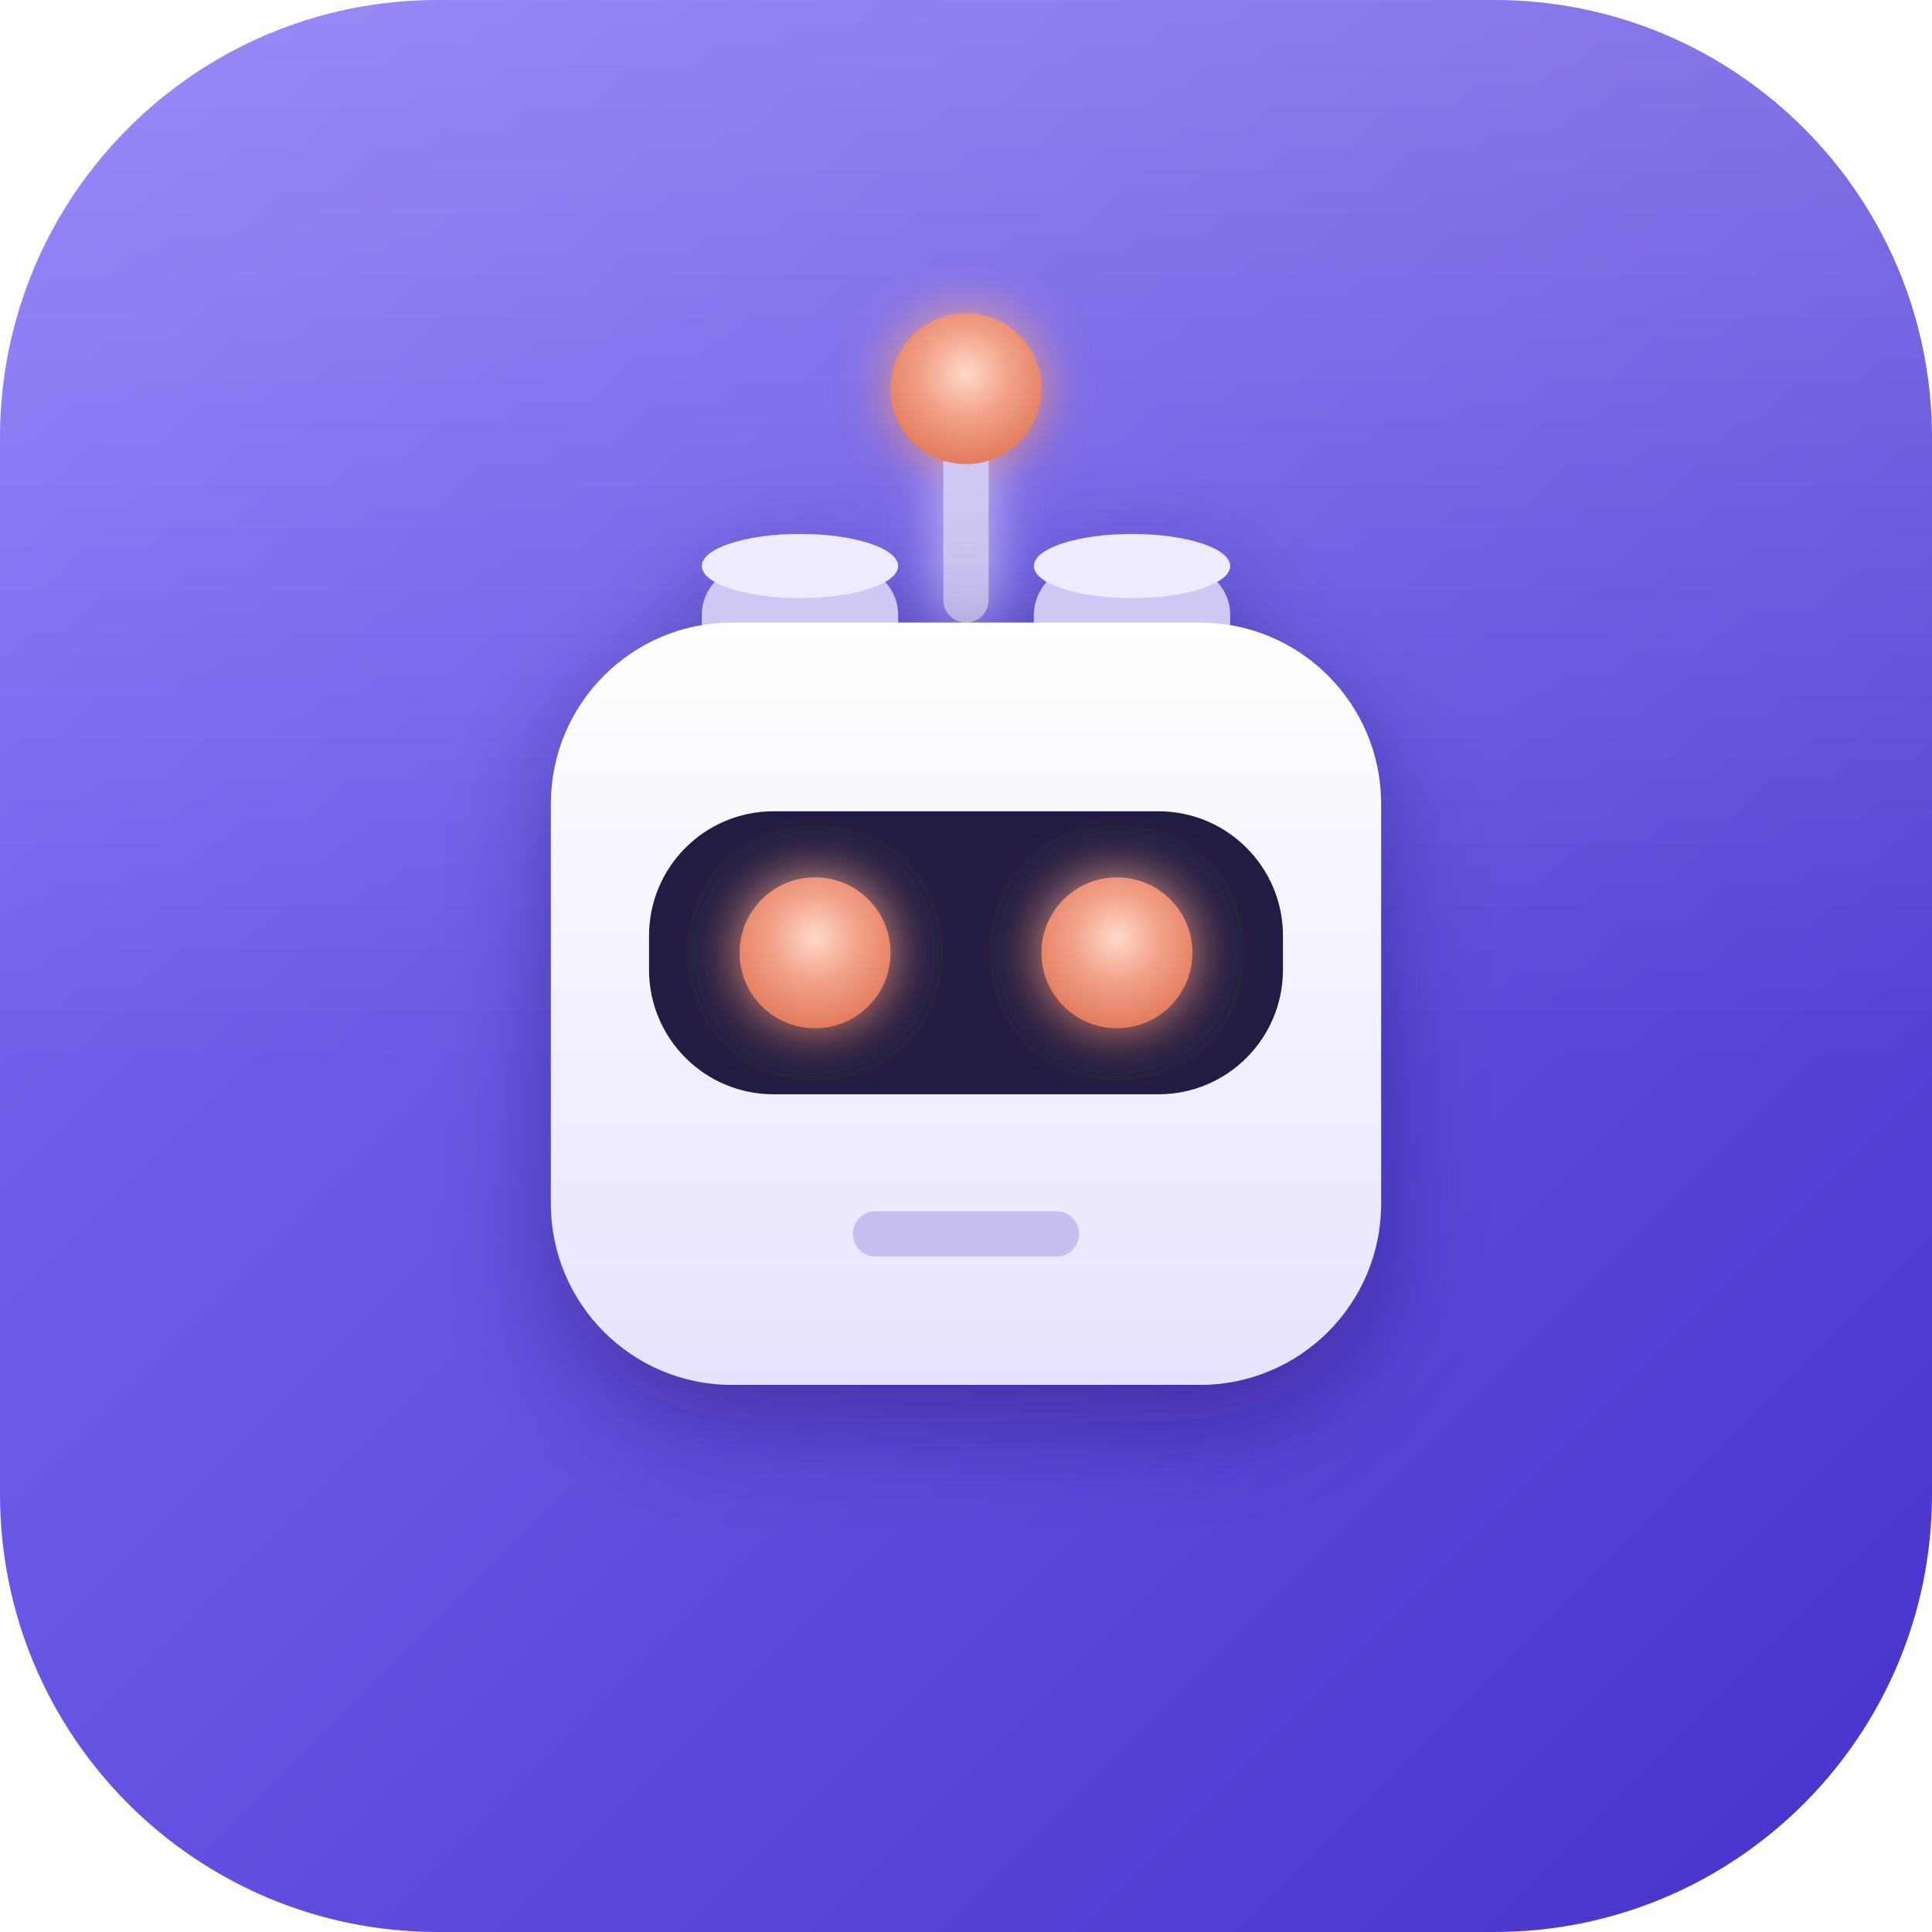
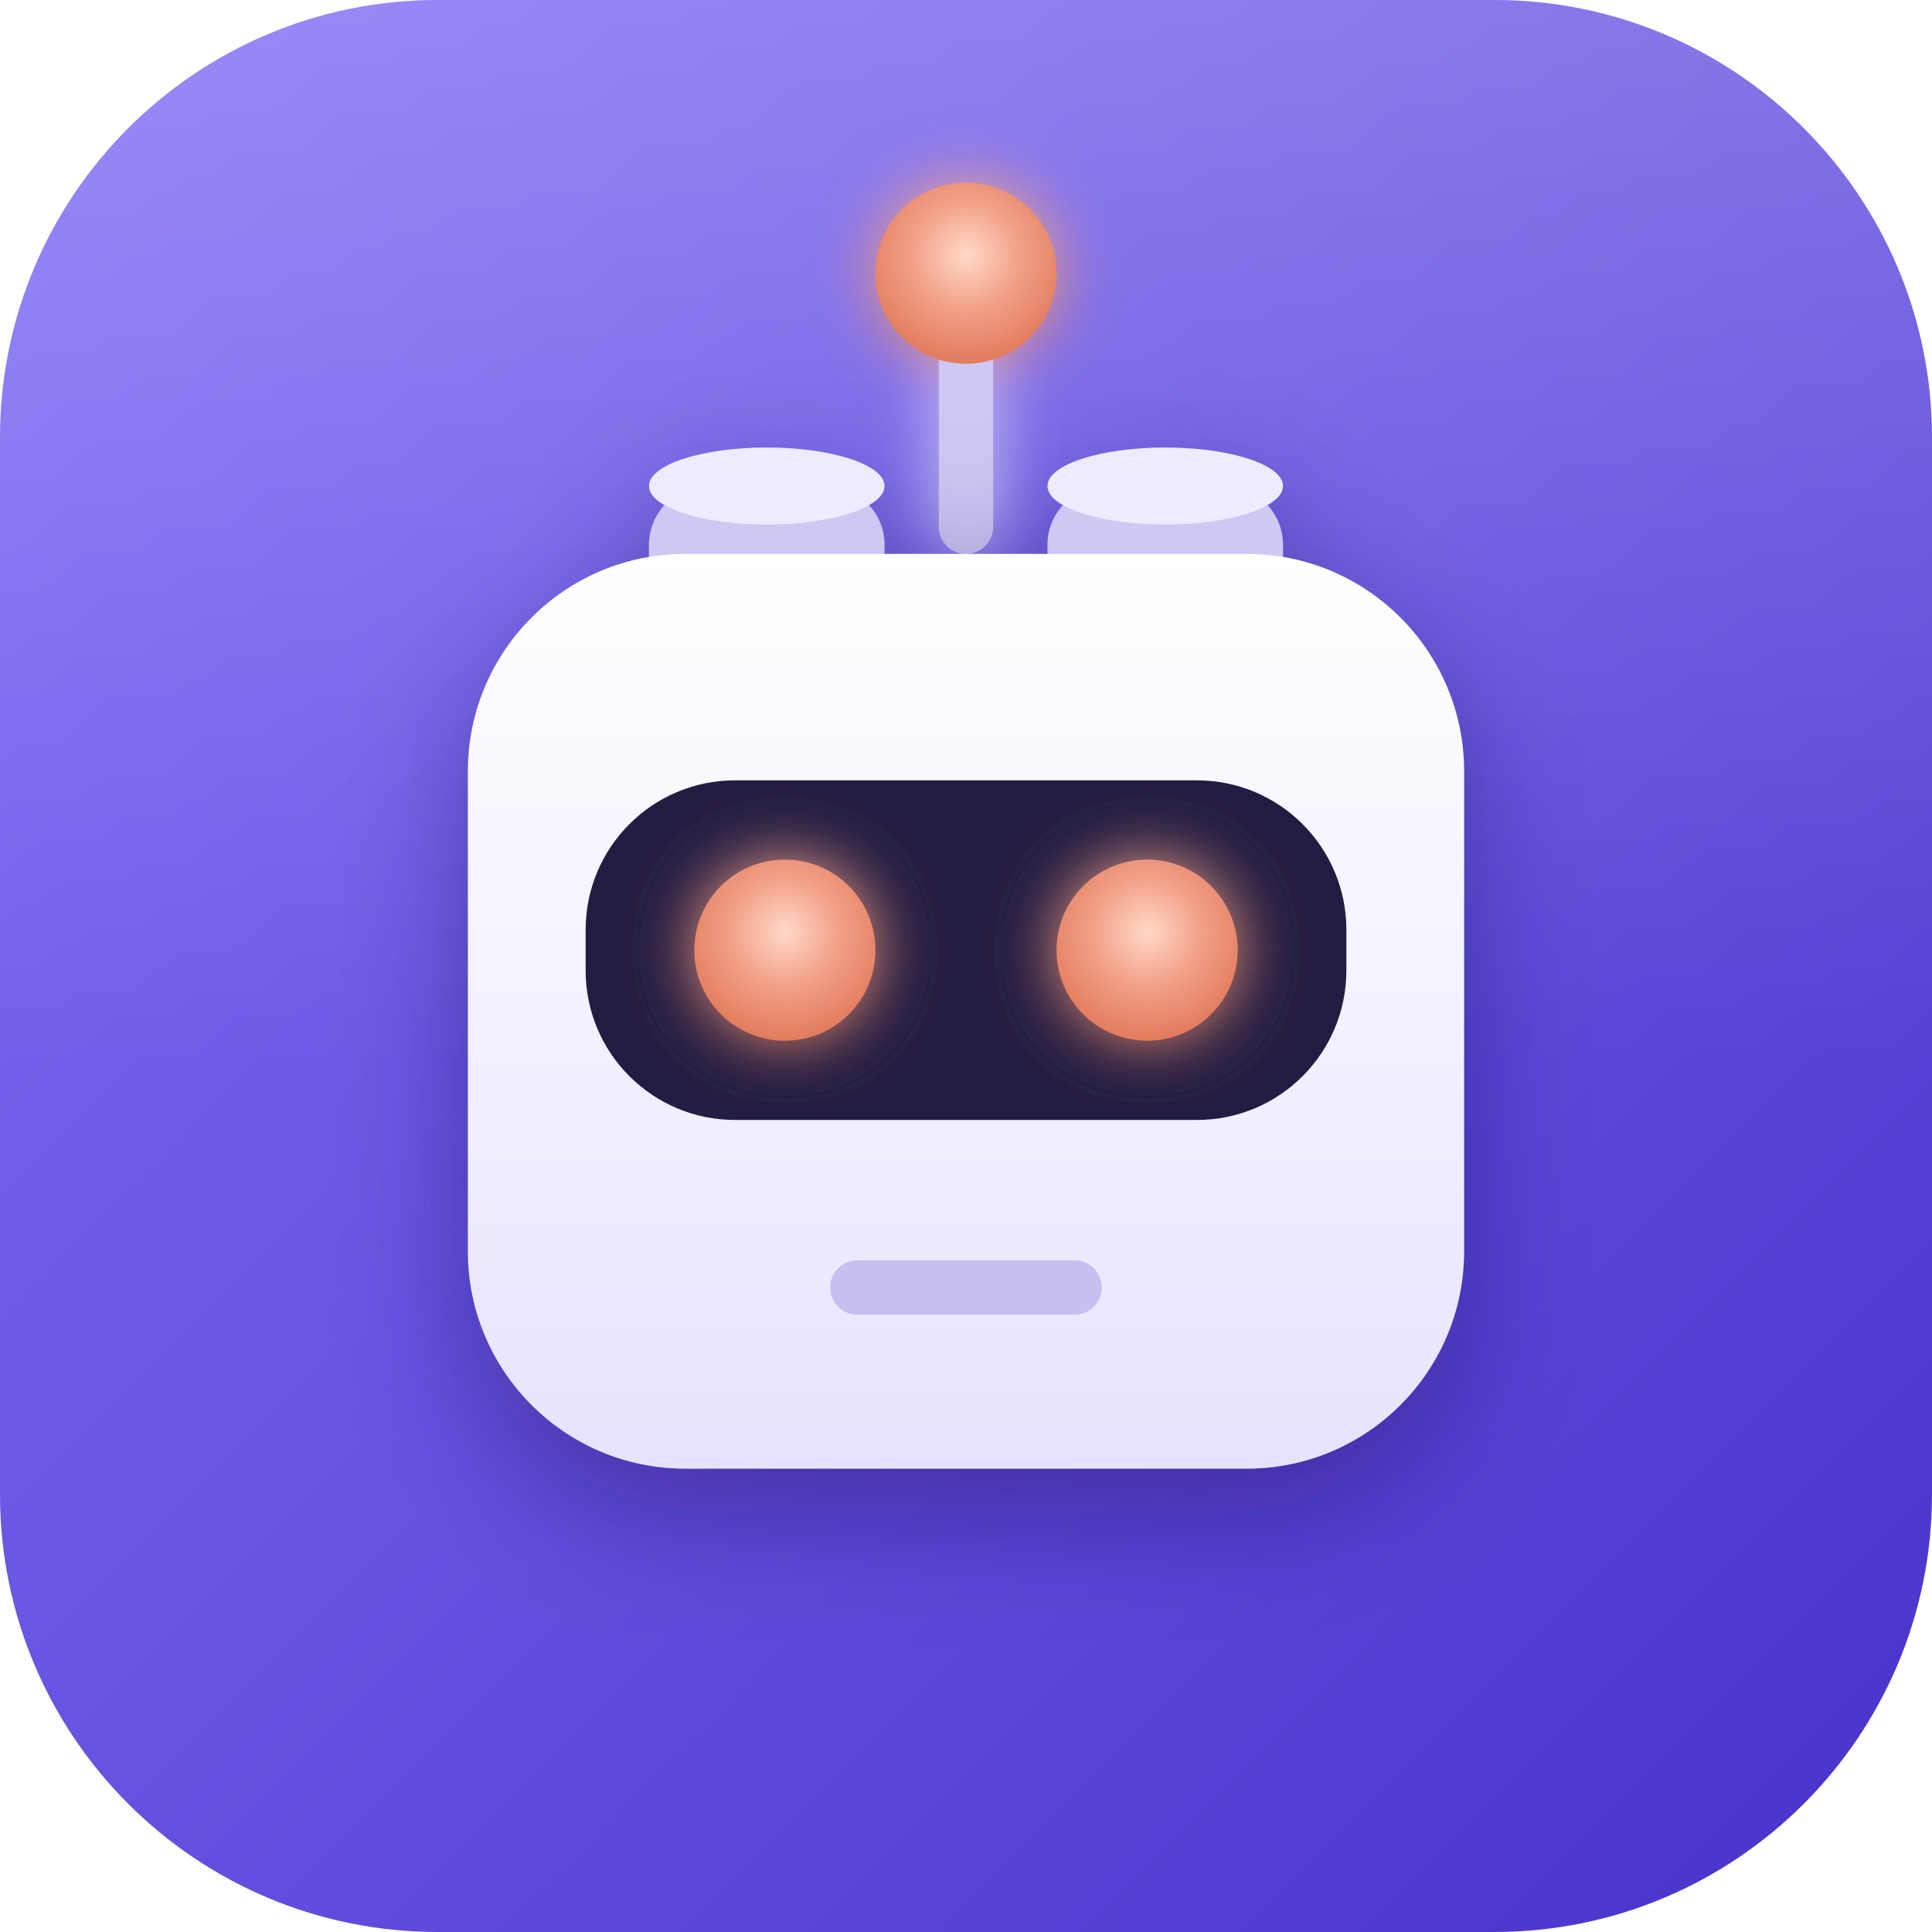
<svg xmlns="http://www.w3.org/2000/svg" width="1024" height="1024" viewBox="0 0 1024 1024">
  <defs>
    <linearGradient id="bg" x1="0" y1="0" x2="1" y2="1">
      <stop offset="0" stop-color="#8271F8" />
      <stop offset="1" stop-color="#4632C9" />
    </linearGradient>
    <linearGradient id="sheen" x1="0" y1="0" x2="0" y2="1">
      <stop offset="0" stop-color="#ffffff" stop-opacity="0.20" />
      <stop offset="0.55" stop-color="#ffffff" stop-opacity="0" />
    </linearGradient>
    <linearGradient id="head" x1="0" y1="0" x2="0" y2="1">
      <stop offset="0" stop-color="#ffffff" />
      <stop offset="1" stop-color="#E7E3FF" />
    </linearGradient>
    <radialGradient id="spark" cx="0.5" cy="0.4" r="0.6">
      <stop offset="0" stop-color="#FFD9C8" />
      <stop offset="0.5" stop-color="#F2A088" />
      <stop offset="1" stop-color="#E27B5C" />
    </radialGradient>
    <filter id="ds" x="-40%" y="-40%" width="180%" height="180%">
      <feDropShadow dx="0" dy="20" stdDeviation="28" flood-color="#170F49" flood-opacity="0.38" />
    </filter>
    <filter id="glow" x="-120%" y="-120%" width="340%" height="340%">
      <feGaussianBlur stdDeviation="14" result="b" />
      <feMerge>
        <feMergeNode in="b" />
        <feMergeNode in="SourceGraphic" />
      </feMerge>
    </filter>
  </defs>
  <rect width="1024" height="1024" rx="232" fill="url(#bg)" />
  <rect width="1024" height="1024" rx="232" fill="url(#sheen)" />
-   <g filter="url(#glow)">
-     <rect x="500" y="212" width="24" height="118" rx="12" fill="#CFC8F5" />
-     <circle cx="512" cy="206" r="40" fill="url(#spark)" />
-   </g>
-   <g filter="url(#ds)">
-     <rect x="372" y="300" width="104" height="58" rx="26" fill="#CFC8F5" />
-     <rect x="548" y="300" width="104" height="58" rx="26" fill="#CFC8F5" />
-     <ellipse cx="424" cy="300" rx="52" ry="17" fill="#EEEBFF" />
-     <ellipse cx="600" cy="300" rx="52" ry="17" fill="#EEEBFF" />
-     <rect x="292" y="330" width="440" height="404" rx="96" fill="url(#head)" />
-     <rect x="344" y="430" width="336" height="150" rx="66" fill="#241E42" />
+   <g transform="translate(512 512) scale(1.2) translate(-512 -512)">
    <g filter="url(#glow)">
-       <circle cx="432" cy="505" r="40" fill="url(#spark)" />
-       <circle cx="592" cy="505" r="40" fill="url(#spark)" />
+       <rect x="500" y="212" width="24" height="118" rx="12" fill="#CFC8F5" />
+       <circle cx="512" cy="206" r="40" fill="url(#spark)" />
    </g>
-     <rect x="452" y="642" width="120" height="24" rx="12" fill="#C7BFF0" />
+     <g filter="url(#ds)">
+       <rect x="372" y="300" width="104" height="58" rx="26" fill="#CFC8F5" />
+       <rect x="548" y="300" width="104" height="58" rx="26" fill="#CFC8F5" />
+       <ellipse cx="424" cy="300" rx="52" ry="17" fill="#EEEBFF" />
+       <ellipse cx="600" cy="300" rx="52" ry="17" fill="#EEEBFF" />
+       <rect x="292" y="330" width="440" height="404" rx="96" fill="url(#head)" />
+       <rect x="344" y="430" width="336" height="150" rx="66" fill="#241E42" />
+       <g filter="url(#glow)">
+         <circle cx="432" cy="505" r="40" fill="url(#spark)" />
+         <circle cx="592" cy="505" r="40" fill="url(#spark)" />
+       </g>
+       <rect x="452" y="642" width="120" height="24" rx="12" fill="#C7BFF0" />
+     </g>
  </g>
</svg>
